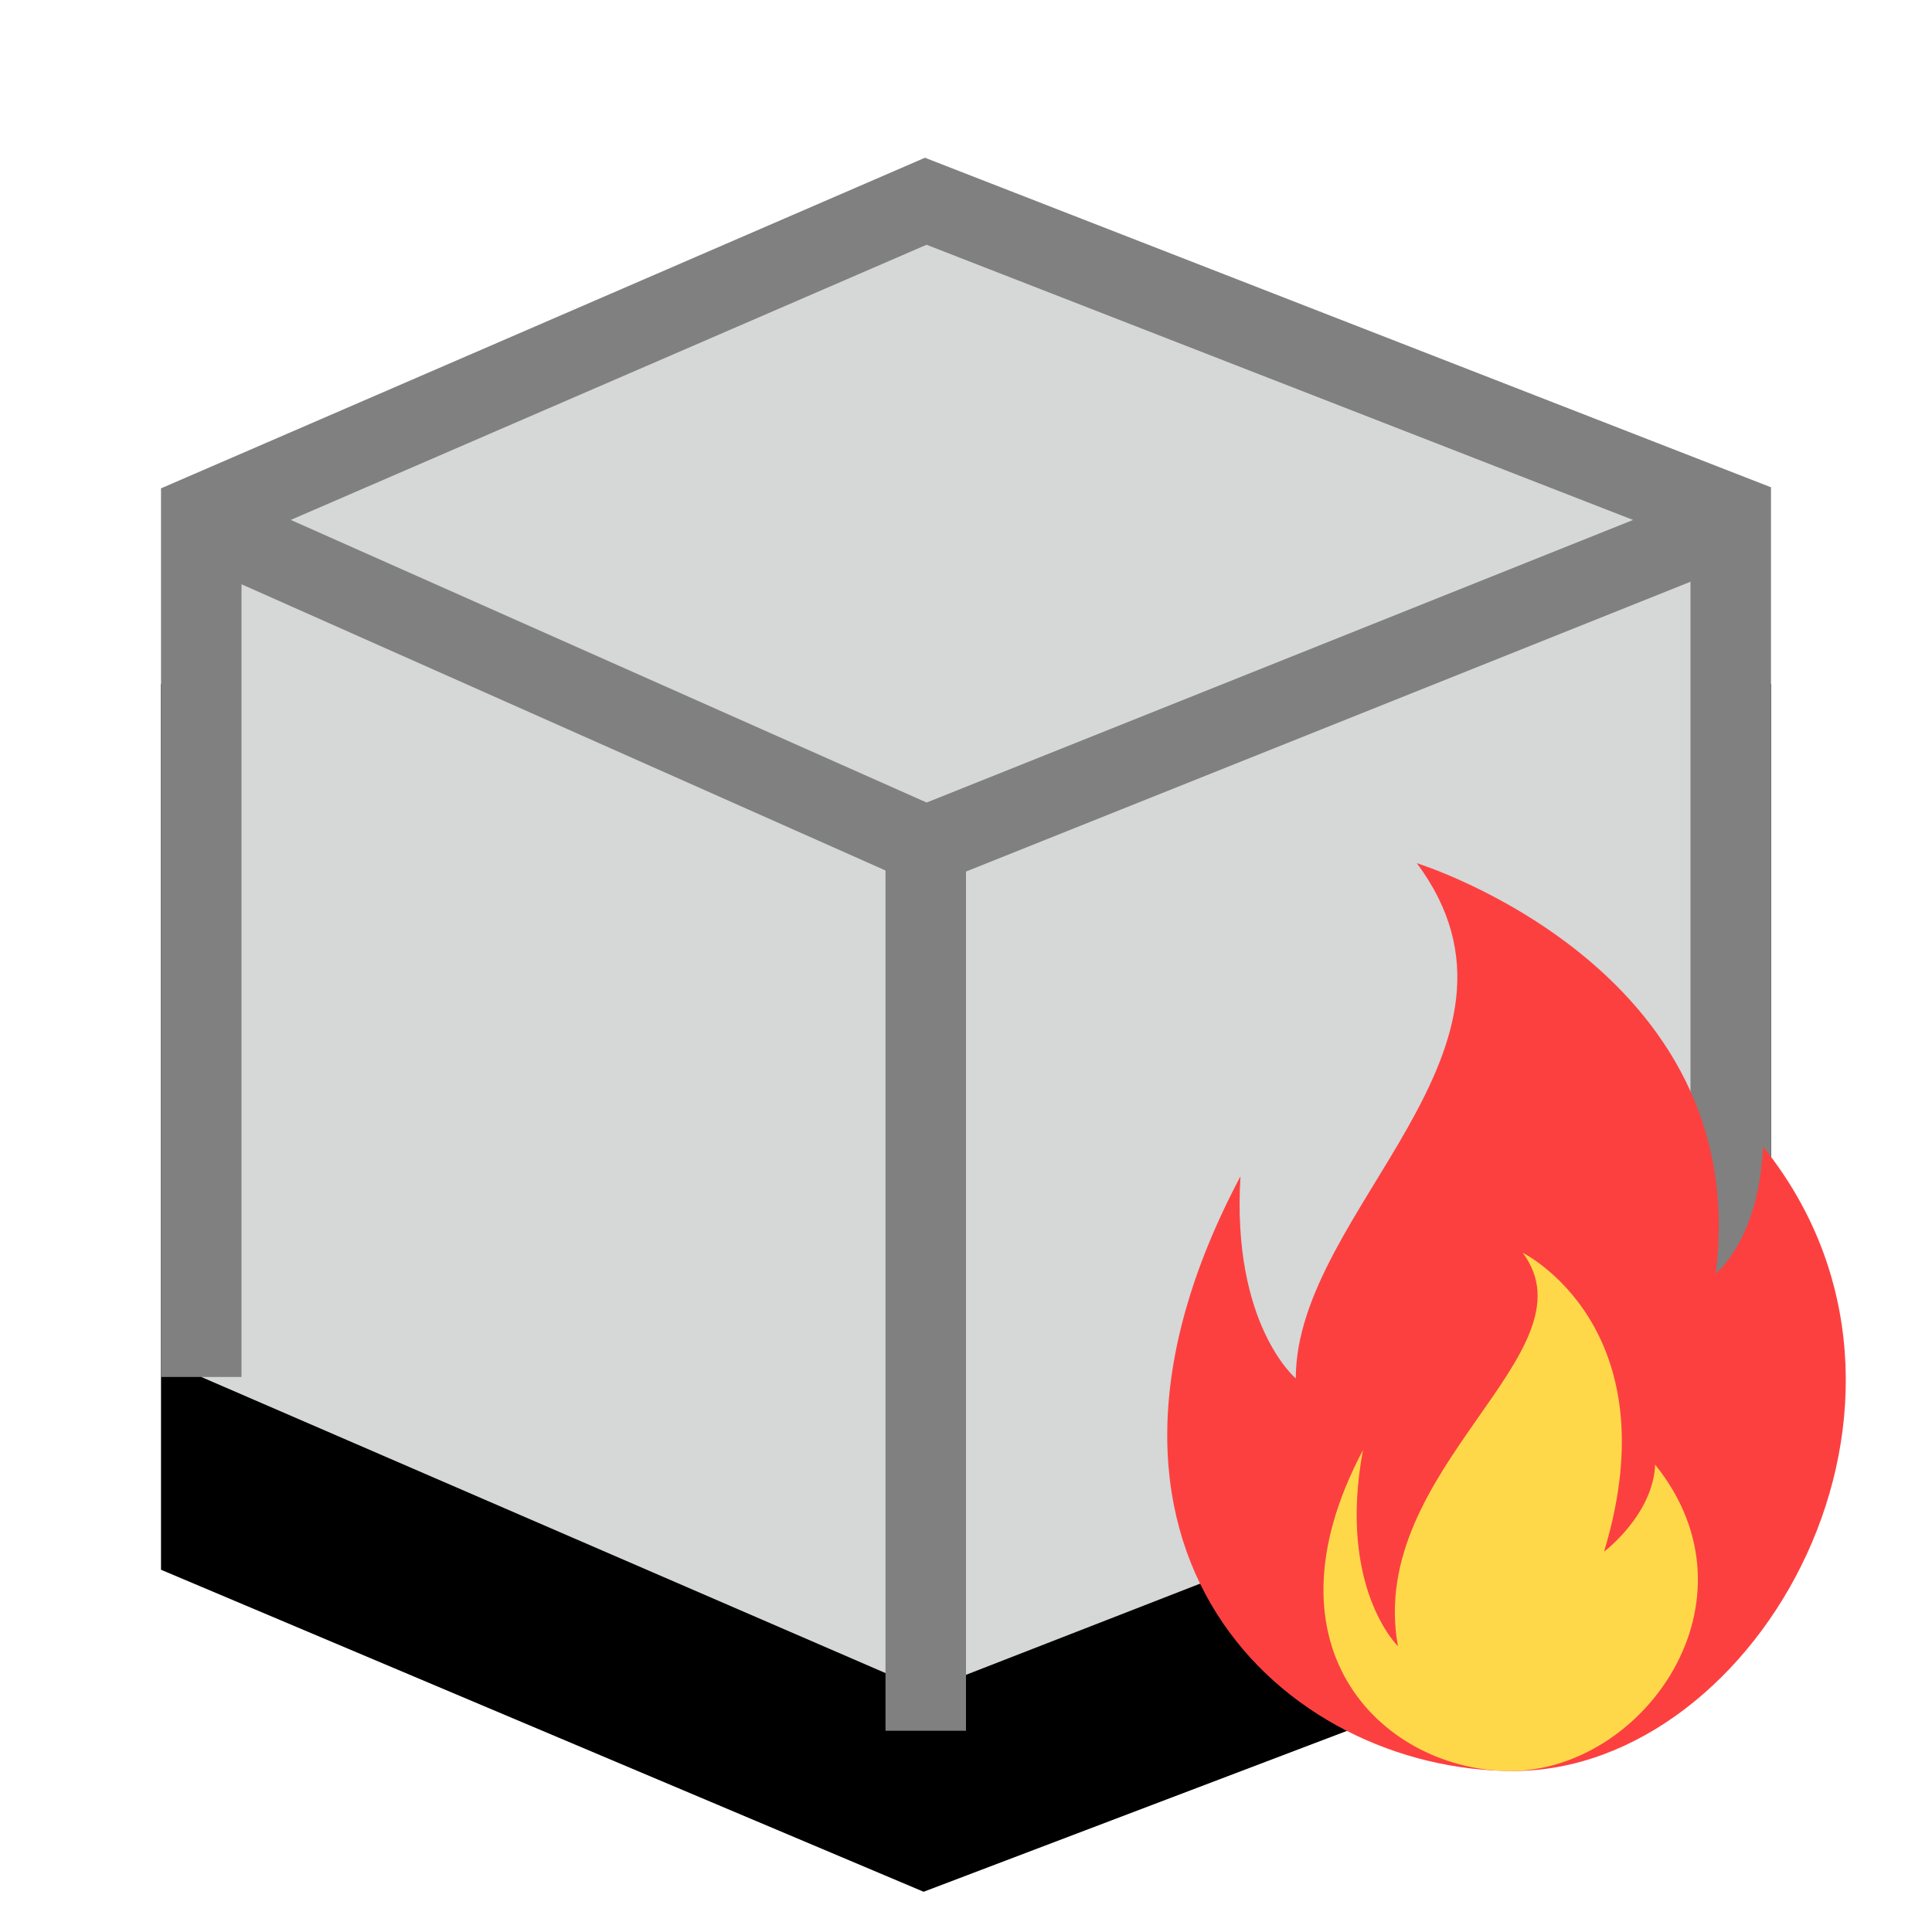
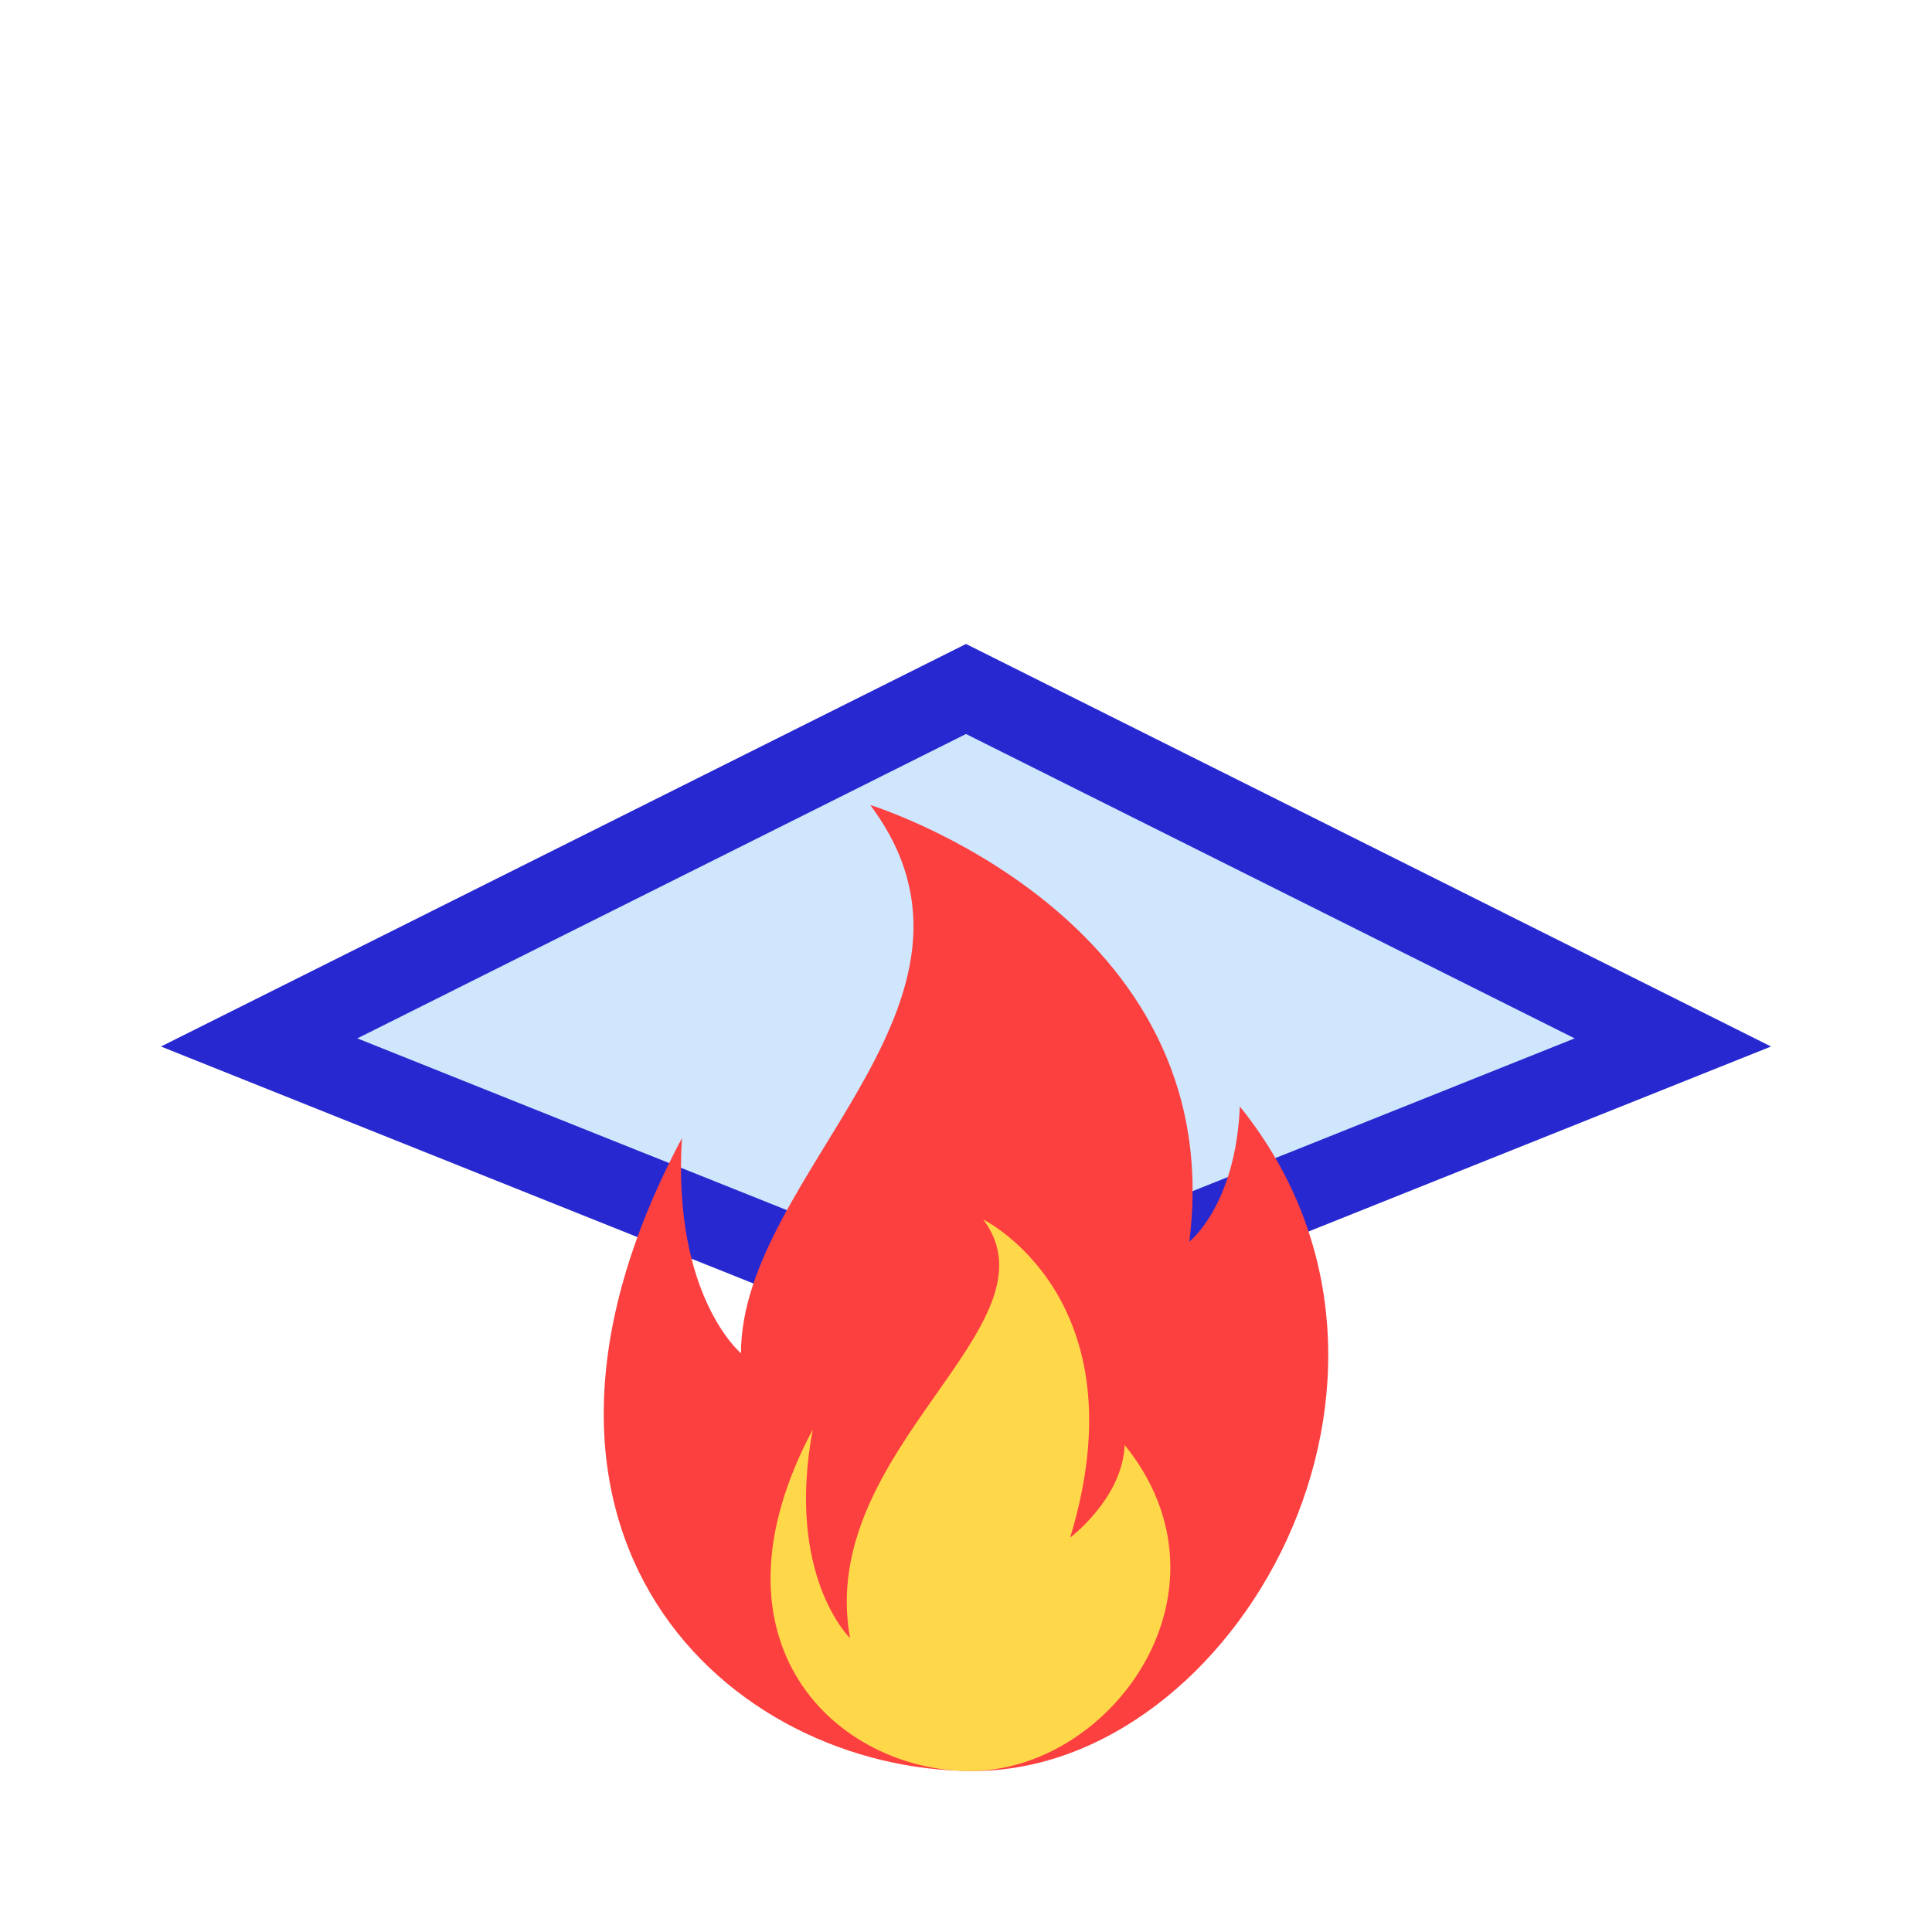
- <svg xmlns="http://www.w3.org/2000/svg" width="24px" height="24px" version="1.1" xml:space="preserve" style="fill-rule:evenodd;clip-rule:evenodd;stroke-linejoin:round;stroke-miterlimit:1.5;">
-   <g transform="matrix(1,0,0,1,0,-60)">
-     <g transform="matrix(1.05263,0,0,1,-0.631579,62)">
-       <path d="M2.5,6.5L11.5,2.5L21.5,6.5L21.5,17.5L11.5,21.5L2.5,17.5L2.5,6.5Z" />
-     </g>
-     <g transform="matrix(1,0,0,0.973684,0,60.0658)">
-       <path d="M2.5,6.5L11.5,2.5L21.5,6.5L21.5,17.5L11.5,21.5L2.5,17.5L2.5,6.5Z" style="fill:#d6d7d7;" />
-     </g>
-     <g transform="matrix(1.05556,0,0,1,-1.16667,50.7011)">
-       <path d="M3.474,15.799L12,19.799L21.474,15.799" style="fill:none;stroke:#808080;stroke-width:0.97px;" />
-     </g>
-     <g transform="matrix(1,0,0,1,0,60)">
-       <path d="M11.5,10.5L11.5,21.5" style="fill:none;stroke:#808080;stroke-width:1px;" />
-     </g>
-     <path d="M2.5,77.105L2.5,66.395L11.5,62.5L21.5,66.395L21.5,77.105" style="fill:none;stroke:#808080;stroke-width:1px;stroke-linejoin:miter;stroke-miterlimit:10;" />
-     <g transform="matrix(-0.0234935,0,0,0.0234935,24.813,70.3472)">
-       <path d="M307,16C307,16 128.483,71.227 149,233C149,233 126,215 123.977,165.804C16,300 126,496 256,496C377,496 505,379 400.266,181.577C405,260 371.009,288.429 371.009,288.429C371.009,199 234,114 307,16Z" style="fill:#fc4040;" />
-     </g>
-     <g transform="matrix(-0.0126767,0,0,0.0126767,22.0052,75.7124)">
-       <path d="M243.678,-11.799C243.678,-11.799 97.268,60.479 163.986,281.019C163.986,281.019 115.971,244.965 113.948,195.768C5.971,329.965 126,496 256,496C377,496 505,379 400.266,181.577C425.299,316.232 365.994,373.683 365.994,373.683C397.5,199.475 170.678,86.201 243.678,-11.799Z" style="fill:#ffd84a;" />
-     </g>
+ <svg xmlns="http://www.w3.org/2000/svg" width="100%" height="100%" viewBox="0 0 24 24" version="1.1" xml:space="preserve" style="fill-rule:evenodd;clip-rule:evenodd;stroke-linejoin:round;stroke-miterlimit:2;">
+   <path d="M2,13L12,17L22,13L12,8L2,13Z" style="fill:rgb(207,230,252);" />
+   <path d="M2,13L12,8L22,13L12,17L2,13ZM4.439,12.899L12,15.923L19.561,12.899L12,9.118L4.439,12.899Z" style="fill:rgb(40,40,208);" />
+   <g transform="matrix(-0.025085,0,0,0.025,18.51152,9.600002)">
+     <path d="M307,16C307,16 128.483,71.227 149,233C149,233 126,215 123.977,165.804C16,300 126,496 256,496C377,496 505,379 400.266,181.577C405,260 371.009,288.429 371.009,288.429C371.009,199 234,114 307,16Z" style="fill:rgb(252,64,64);" />
+   </g>
+   <g transform="matrix(-0.013535,0,0,0.01349,15.51355,15.30921)">
+     <path d="M243.678,-11.799C243.678,-11.799 97.268,60.479 163.986,281.019C163.986,281.019 115.971,244.965 113.948,195.768C5.971,329.965 126,496 256,496C377,496 505,379 400.266,181.577C425.299,316.232 365.994,373.683 365.994,373.683C397.5,199.475 170.678,86.201 243.678,-11.799Z" style="fill:rgb(255,216,74);" />
  </g>
</svg>
